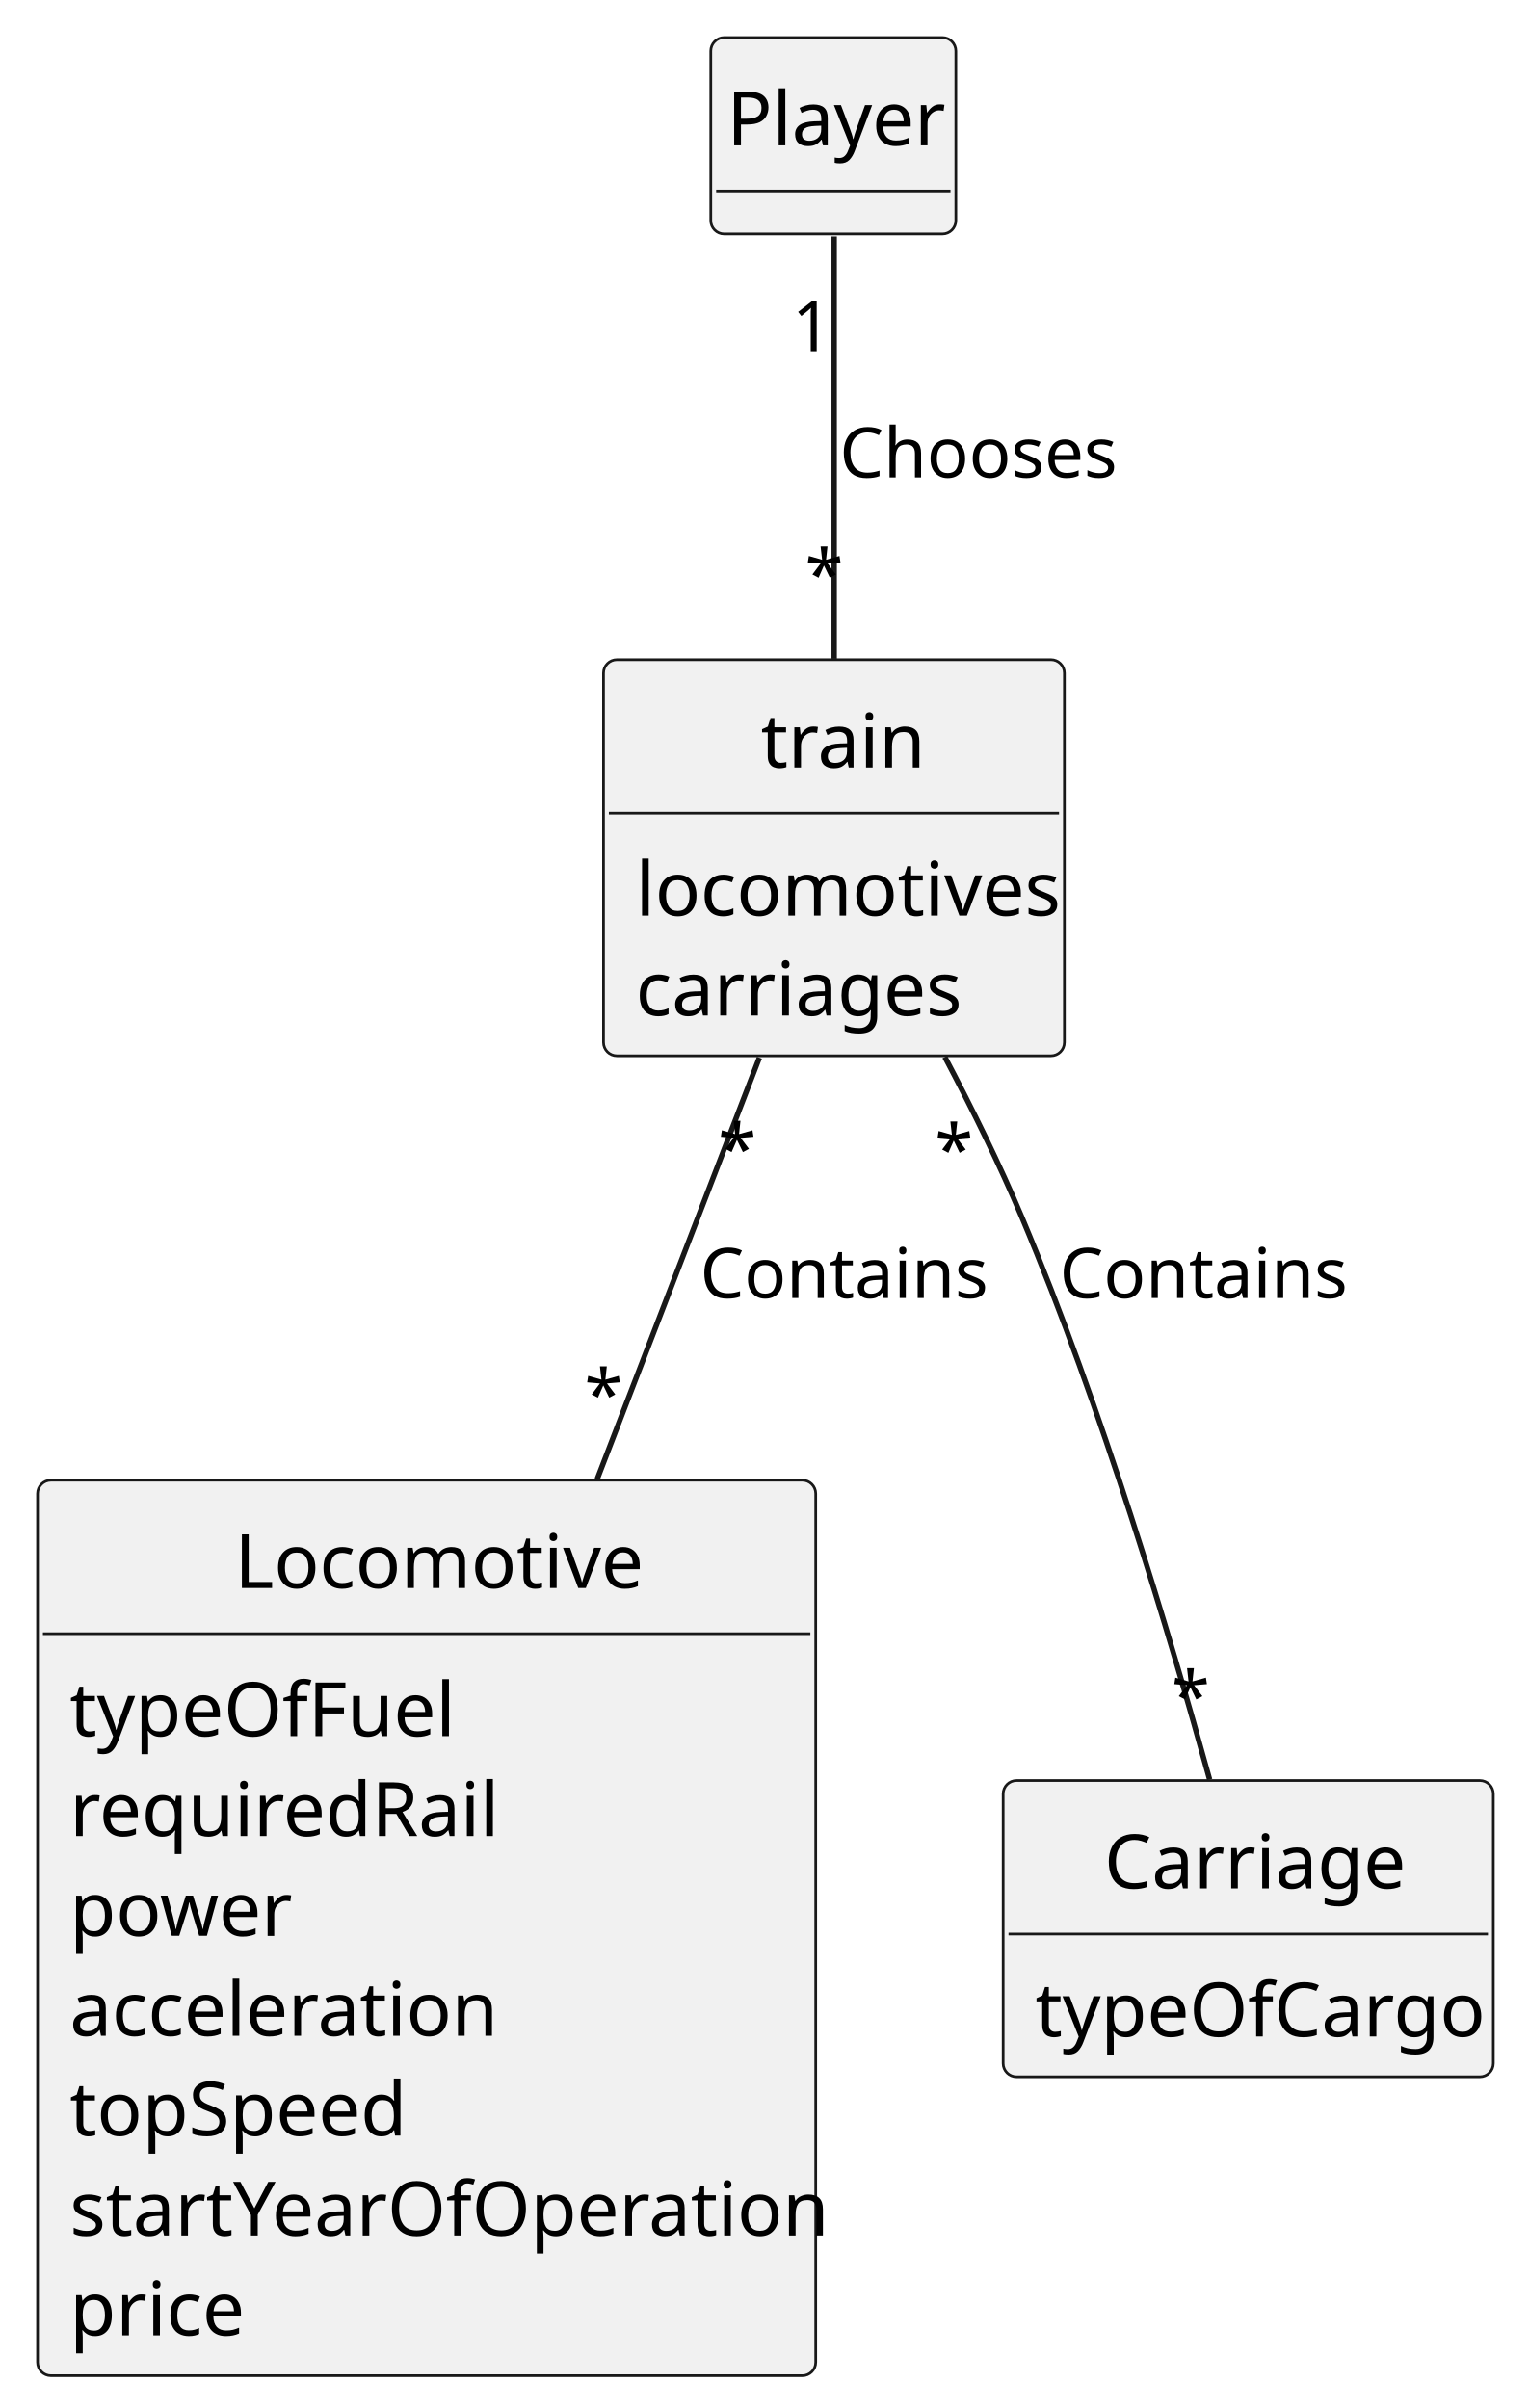
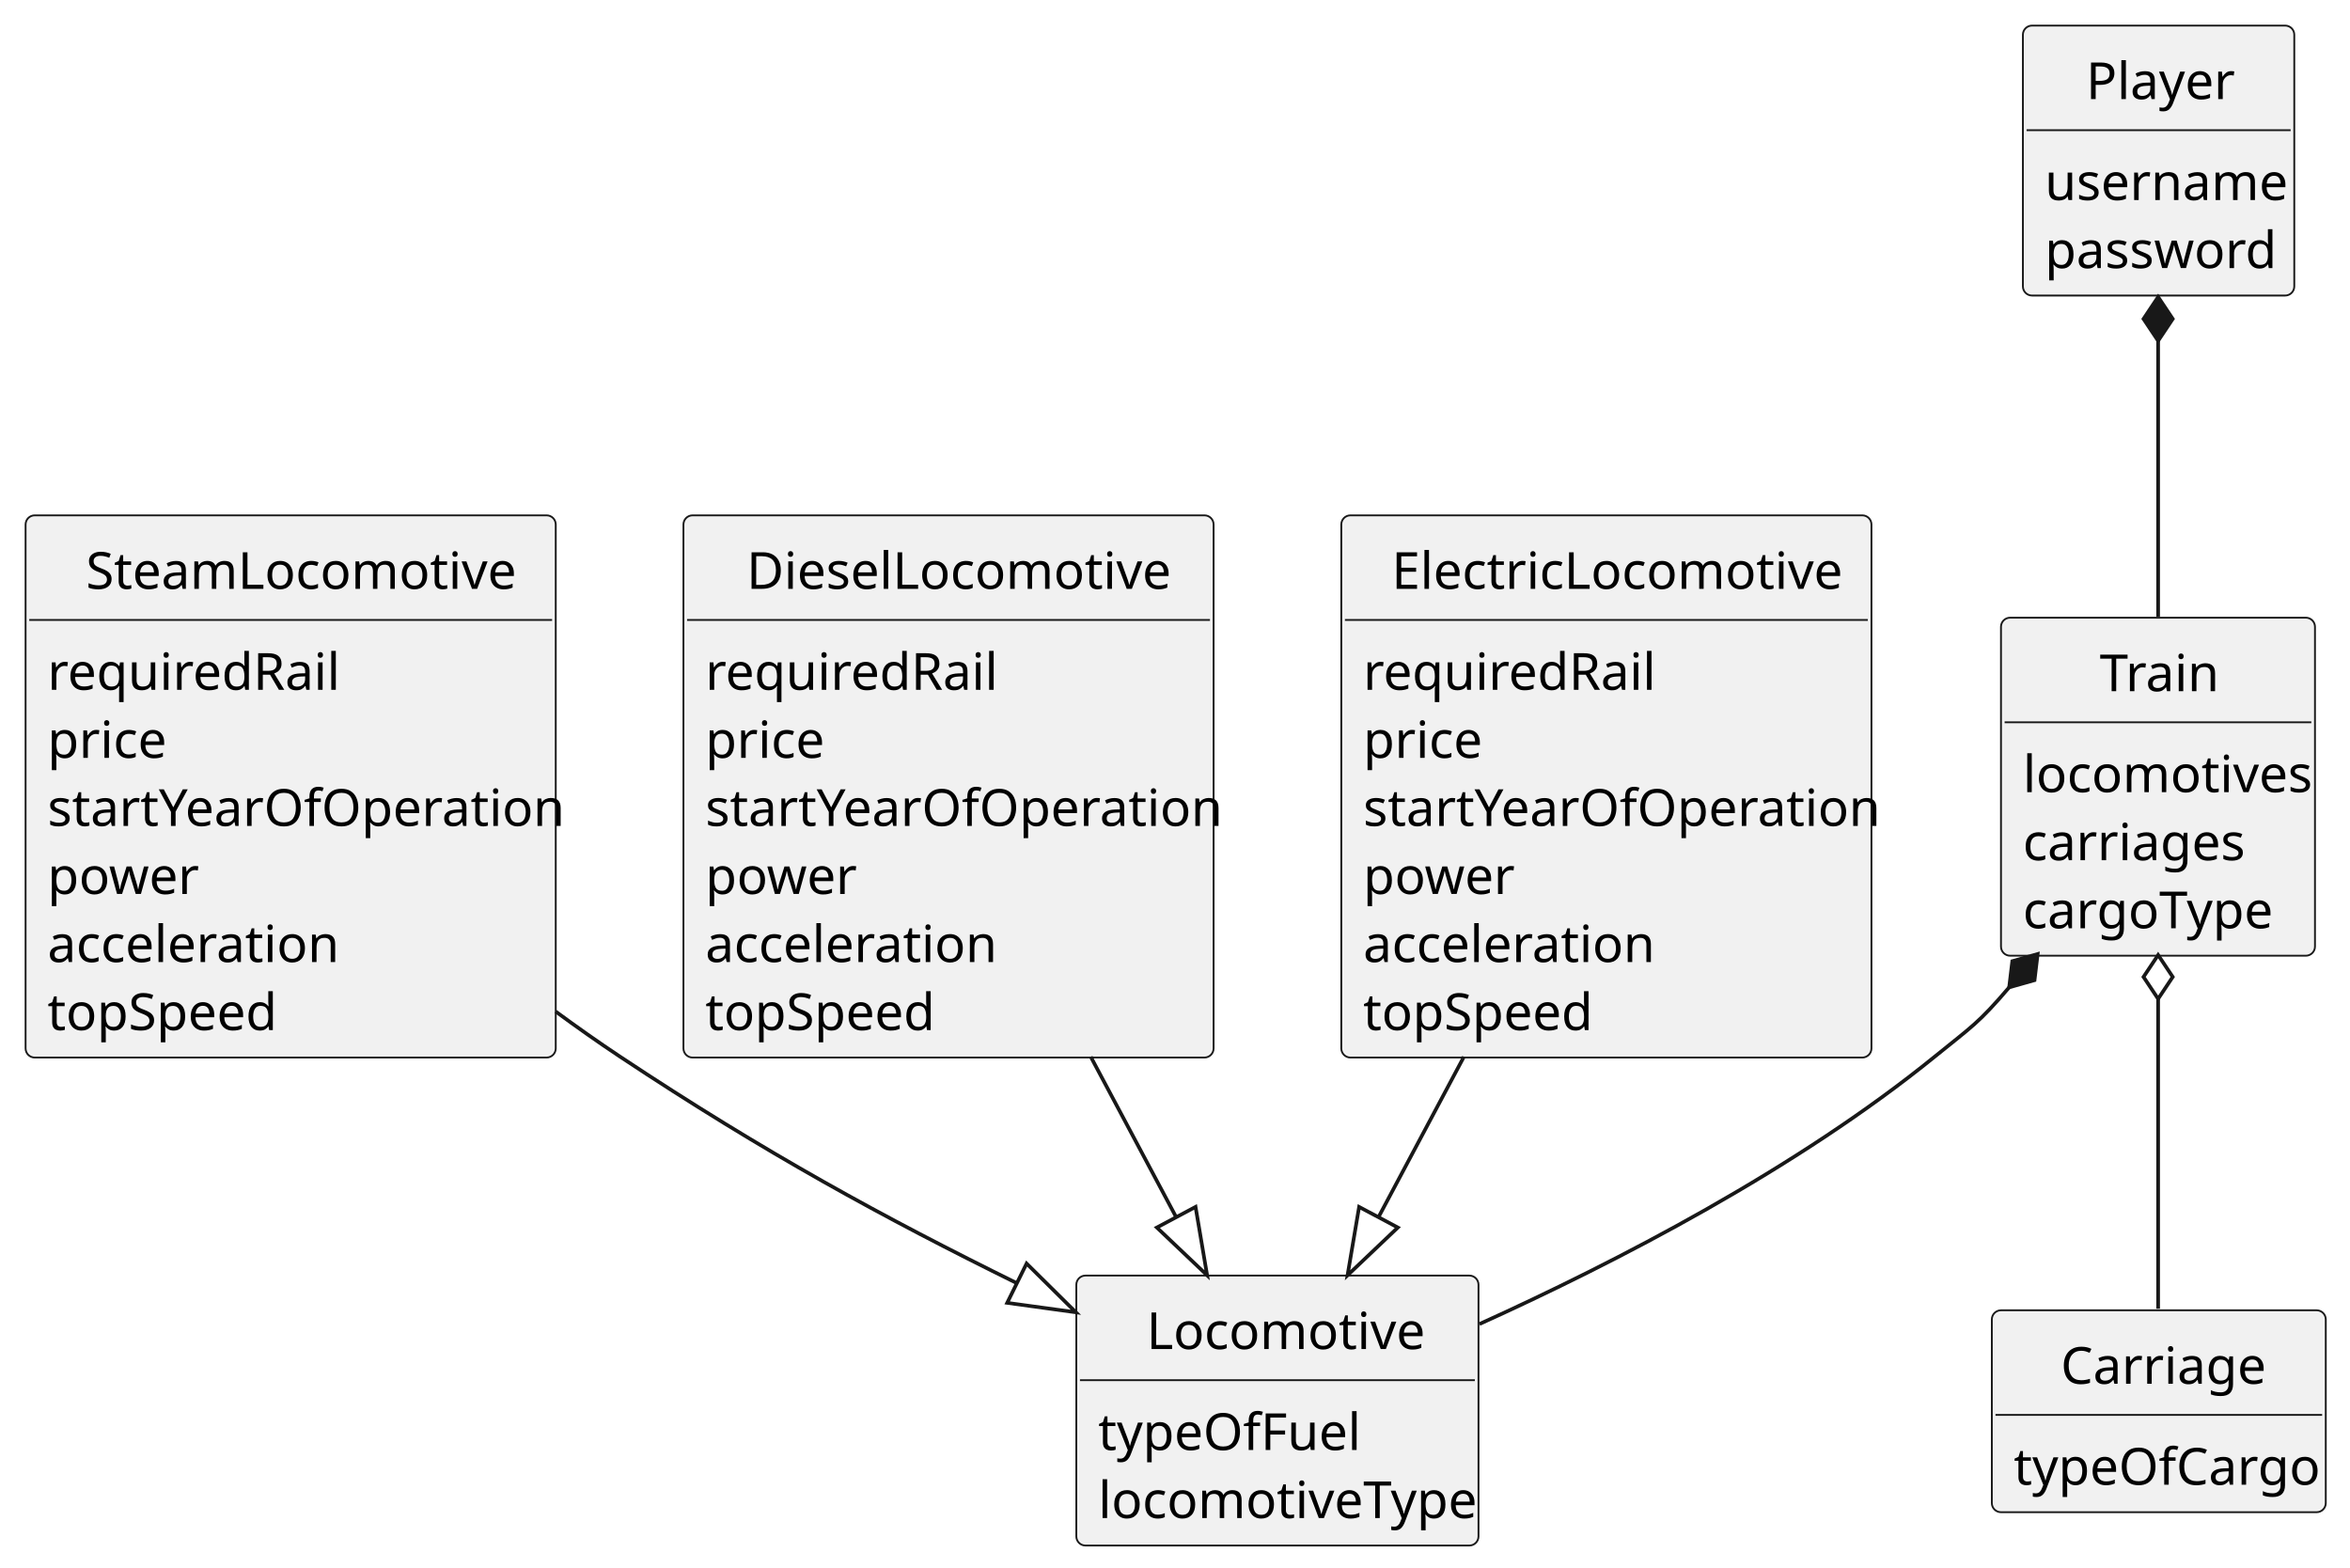
- <svg xmlns="http://www.w3.org/2000/svg" contentStyleType="text/css" height="449px" preserveAspectRatio="none" style="width:285px;height:449px;background:#FFFFFF;" version="1.1" viewBox="0 0 285 449" width="285px" zoomAndPan="magnify">
+ <svg xmlns="http://www.w3.org/2000/svg" contentStyleType="text/css" height="429px" preserveAspectRatio="none" style="width:643px;height:429px;background:#FFFFFF;" version="1.1" viewBox="0 0 643 429" width="643px" zoomAndPan="magnify">
  <defs />
  <g>
-     <g id="elem_train">
-       <rect codeLine="11" fill="#F1F1F1" height="73.863" id="train" rx="2.5" ry="2.5" style="stroke:#181818;stroke-width:0.5;" width="85.917" x="112.5" y="123" />
-       <text fill="#000000" font-family="sans-serif" font-size="14" lengthAdjust="spacing" textLength="27.234" x="141.841" y="143.107">train</text>
-       <line style="stroke:#181818;stroke-width:0.5;" x1="113.5" x2="197.417" y1="151.621" y2="151.621" />
-       <text fill="#000000" font-family="sans-serif" font-size="14" lengthAdjust="spacing" textLength="73.917" x="118.5" y="170.728">locomotives</text>
-       <text fill="#000000" font-family="sans-serif" font-size="14" lengthAdjust="spacing" textLength="57.579" x="118.5" y="189.35">carriages</text>
+     <g id="elem_Train">
+       <rect codeLine="11" fill="#F1F1F1" height="92.484" id="Train" rx="2.5" ry="2.5" style="stroke:#181818;stroke-width:0.5;" width="85.917" x="547.5" y="169" />
+       <text fill="#000000" font-family="sans-serif" font-size="14" lengthAdjust="spacing" textLength="31.896" x="574.51" y="189.107">Train</text>
+       <line style="stroke:#181818;stroke-width:0.5;" x1="548.5" x2="632.417" y1="197.621" y2="197.621" />
+       <text fill="#000000" font-family="sans-serif" font-size="14" lengthAdjust="spacing" textLength="73.917" x="553.5" y="216.728">locomotives</text>
+       <text fill="#000000" font-family="sans-serif" font-size="14" lengthAdjust="spacing" textLength="57.579" x="553.5" y="235.35">carriages</text>
+       <text fill="#000000" font-family="sans-serif" font-size="14" lengthAdjust="spacing" textLength="66.144" x="553.5" y="253.971">cargoType</text>
    </g>
    <g id="elem_Locomotive">
-       <rect codeLine="16" fill="#F1F1F1" height="166.969" id="Locomotive" rx="2.5" ry="2.5" style="stroke:#181818;stroke-width:0.5;" width="145.061" x="7" y="276" />
-       <text fill="#000000" font-family="sans-serif" font-size="14" lengthAdjust="spacing" textLength="71.593" x="43.734" y="296.107">Locomotive</text>
-       <line style="stroke:#181818;stroke-width:0.5;" x1="8" x2="151.061" y1="304.621" y2="304.621" />
-       <text fill="#000000" font-family="sans-serif" font-size="14" lengthAdjust="spacing" textLength="68.476" x="13" y="323.728">typeOfFuel</text>
-       <text fill="#000000" font-family="sans-serif" font-size="14" lengthAdjust="spacing" textLength="75.482" x="13" y="342.35">requiredRail</text>
-       <text fill="#000000" font-family="sans-serif" font-size="14" lengthAdjust="spacing" textLength="38.131" x="13" y="360.971">power</text>
-       <text fill="#000000" font-family="sans-serif" font-size="14" lengthAdjust="spacing" textLength="75.489" x="13" y="379.592">acceleration</text>
-       <text fill="#000000" font-family="sans-serif" font-size="14" lengthAdjust="spacing" textLength="59.944" x="13" y="398.213">topSpeed</text>
-       <text fill="#000000" font-family="sans-serif" font-size="14" lengthAdjust="spacing" textLength="133.061" x="13" y="416.834">startYearOfOperation</text>
-       <text fill="#000000" font-family="sans-serif" font-size="14" lengthAdjust="spacing" textLength="30.345" x="13" y="435.455">price</text>
+       <rect codeLine="17" fill="#F1F1F1" height="73.863" id="Locomotive" rx="2.5" ry="2.5" style="stroke:#181818;stroke-width:0.5;" width="110.041" x="294.5" y="349" />
+       <text fill="#000000" font-family="sans-serif" font-size="14" lengthAdjust="spacing" textLength="71.593" x="313.724" y="369.107">Locomotive</text>
+       <line style="stroke:#181818;stroke-width:0.5;" x1="295.5" x2="403.541" y1="377.621" y2="377.621" />
+       <text fill="#000000" font-family="sans-serif" font-size="14" lengthAdjust="spacing" textLength="68.476" x="300.5" y="396.728">typeOfFuel</text>
+       <text fill="#000000" font-family="sans-serif" font-size="14" lengthAdjust="spacing" textLength="98.041" x="300.5" y="415.35">locomotiveType</text>
+     </g>
+     <g id="elem_SteamLocomotive">
+       <rect codeLine="22" fill="#F1F1F1" height="148.348" id="SteamLocomotive" rx="2.5" ry="2.5" style="stroke:#181818;stroke-width:0.5;" width="145.061" x="7" y="141" />
+       <text fill="#000000" font-family="sans-serif" font-size="14" lengthAdjust="spacing" textLength="112.055" x="23.503" y="161.107">SteamLocomotive</text>
+       <line style="stroke:#181818;stroke-width:0.5;" x1="8" x2="151.061" y1="169.621" y2="169.621" />
+       <text fill="#000000" font-family="sans-serif" font-size="14" lengthAdjust="spacing" textLength="75.482" x="13" y="188.728">requiredRail</text>
+       <text fill="#000000" font-family="sans-serif" font-size="14" lengthAdjust="spacing" textLength="30.345" x="13" y="207.35">price</text>
+       <text fill="#000000" font-family="sans-serif" font-size="14" lengthAdjust="spacing" textLength="133.061" x="13" y="225.971">startYearOfOperation</text>
+       <text fill="#000000" font-family="sans-serif" font-size="14" lengthAdjust="spacing" textLength="38.131" x="13" y="244.592">power</text>
+       <text fill="#000000" font-family="sans-serif" font-size="14" lengthAdjust="spacing" textLength="75.489" x="13" y="263.213">acceleration</text>
+       <text fill="#000000" font-family="sans-serif" font-size="14" lengthAdjust="spacing" textLength="59.944" x="13" y="281.834">topSpeed</text>
+     </g>
+     <g id="elem_DieselLocomotive">
+       <rect codeLine="31" fill="#F1F1F1" height="148.348" id="DieselLocomotive" rx="2.5" ry="2.5" style="stroke:#181818;stroke-width:0.5;" width="145.061" x="187" y="141" />
+       <text fill="#000000" font-family="sans-serif" font-size="14" lengthAdjust="spacing" textLength="110.496" x="204.283" y="161.107">DieselLocomotive</text>
+       <line style="stroke:#181818;stroke-width:0.5;" x1="188" x2="331.062" y1="169.621" y2="169.621" />
+       <text fill="#000000" font-family="sans-serif" font-size="14" lengthAdjust="spacing" textLength="75.482" x="193" y="188.728">requiredRail</text>
+       <text fill="#000000" font-family="sans-serif" font-size="14" lengthAdjust="spacing" textLength="30.345" x="193" y="207.35">price</text>
+       <text fill="#000000" font-family="sans-serif" font-size="14" lengthAdjust="spacing" textLength="133.061" x="193" y="225.971">startYearOfOperation</text>
+       <text fill="#000000" font-family="sans-serif" font-size="14" lengthAdjust="spacing" textLength="38.131" x="193" y="244.592">power</text>
+       <text fill="#000000" font-family="sans-serif" font-size="14" lengthAdjust="spacing" textLength="75.489" x="193" y="263.213">acceleration</text>
+       <text fill="#000000" font-family="sans-serif" font-size="14" lengthAdjust="spacing" textLength="59.944" x="193" y="281.834">topSpeed</text>
+     </g>
+     <g id="elem_ElectricLocomotive">
+       <rect codeLine="40" fill="#F1F1F1" height="148.348" id="ElectricLocomotive" rx="2.5" ry="2.5" style="stroke:#181818;stroke-width:0.5;" width="145.061" x="367" y="141" />
+       <text fill="#000000" font-family="sans-serif" font-size="14" lengthAdjust="spacing" textLength="117.489" x="380.786" y="161.107">ElectricLocomotive</text>
+       <line style="stroke:#181818;stroke-width:0.5;" x1="368" x2="511.062" y1="169.621" y2="169.621" />
+       <text fill="#000000" font-family="sans-serif" font-size="14" lengthAdjust="spacing" textLength="75.482" x="373" y="188.728">requiredRail</text>
+       <text fill="#000000" font-family="sans-serif" font-size="14" lengthAdjust="spacing" textLength="30.345" x="373" y="207.35">price</text>
+       <text fill="#000000" font-family="sans-serif" font-size="14" lengthAdjust="spacing" textLength="133.061" x="373" y="225.971">startYearOfOperation</text>
+       <text fill="#000000" font-family="sans-serif" font-size="14" lengthAdjust="spacing" textLength="38.131" x="373" y="244.592">power</text>
+       <text fill="#000000" font-family="sans-serif" font-size="14" lengthAdjust="spacing" textLength="75.489" x="373" y="263.213">acceleration</text>
+       <text fill="#000000" font-family="sans-serif" font-size="14" lengthAdjust="spacing" textLength="59.944" x="373" y="281.834">topSpeed</text>
    </g>
    <g id="elem_Carriage">
-       <rect codeLine="26" fill="#F1F1F1" height="55.242" id="Carriage" rx="2.5" ry="2.5" style="stroke:#181818;stroke-width:0.5;" width="91.372" x="187" y="332" />
-       <text fill="#000000" font-family="sans-serif" font-size="14" lengthAdjust="spacing" textLength="53.69" x="205.841" y="352.107">Carriage</text>
-       <line style="stroke:#181818;stroke-width:0.5;" x1="188" x2="277.372" y1="360.621" y2="360.621" />
-       <text fill="#000000" font-family="sans-serif" font-size="14" lengthAdjust="spacing" textLength="79.372" x="193" y="379.728">typeOfCargo</text>
+       <rect codeLine="49" fill="#F1F1F1" height="55.242" id="Carriage" rx="2.5" ry="2.5" style="stroke:#181818;stroke-width:0.5;" width="91.372" x="545" y="358.5" />
+       <text fill="#000000" font-family="sans-serif" font-size="14" lengthAdjust="spacing" textLength="53.69" x="563.841" y="378.607">Carriage</text>
+       <line style="stroke:#181818;stroke-width:0.5;" x1="546" x2="635.372" y1="387.121" y2="387.121" />
+       <text fill="#000000" font-family="sans-serif" font-size="14" lengthAdjust="spacing" textLength="79.372" x="551" y="406.228">typeOfCargo</text>
    </g>
    <g id="elem_Player">
-       <rect codeLine="30" fill="#F1F1F1" height="36.621" id="Player" rx="2.5" ry="2.5" style="stroke:#181818;stroke-width:0.5;" width="45.683" x="132.5" y="7" />
-       <text fill="#000000" font-family="sans-serif" font-size="14" lengthAdjust="spacing" textLength="39.683" x="135.5" y="27.107">Player</text>
-       <line style="stroke:#181818;stroke-width:0.5;" x1="133.5" x2="177.183" y1="35.621" y2="35.621" />
+       <rect codeLine="53" fill="#F1F1F1" height="73.863" id="Player" rx="2.5" ry="2.5" style="stroke:#181818;stroke-width:0.5;" width="74.255" x="553.5" y="7" />
+       <text fill="#000000" font-family="sans-serif" font-size="14" lengthAdjust="spacing" textLength="39.683" x="570.786" y="27.107">Player</text>
+       <line style="stroke:#181818;stroke-width:0.5;" x1="554.5" x2="626.755" y1="35.621" y2="35.621" />
+       <text fill="#000000" font-family="sans-serif" font-size="14" lengthAdjust="spacing" textLength="62.255" x="559.5" y="54.728">username</text>
+       <text fill="#000000" font-family="sans-serif" font-size="14" lengthAdjust="spacing" textLength="59.917" x="559.5" y="73.35">password</text>
    </g>
-     <g id="link_Player_train">
-       <path codeLine="34" d="M155.5,44.09 C155.5,64.09 155.5,97.25 155.5,122.83 " fill="none" id="Player-train" style="stroke:#181818;stroke-width:1.0;" />
-       <text fill="#000000" font-family="sans-serif" font-size="13" lengthAdjust="spacing" textLength="51.308" x="156.5" y="89.028">Chooses</text>
-       <text fill="#000000" font-family="sans-serif" font-size="13" lengthAdjust="spacing" textLength="7.23" x="147.633" y="65.489">1</text>
-       <text fill="#000000" font-family="sans-serif" font-size="13" lengthAdjust="spacing" textLength="5.059" x="150.067" y="111.761">*</text>
+     <g id="link_Player_Train">
+       <path codeLine="59" d="M590.5,93.25 C590.5,118.86 590.5,141.35 590.5,168.76 " fill="none" id="Player-backto-Train" style="stroke:#181818;stroke-width:1.0;" />
+       <polygon fill="#181818" points="590.5,81.25,586.5,87.25,590.5,93.25,594.5,87.25,590.5,81.25" style="stroke:#181818;stroke-width:1.0;" />
    </g>
-     <g id="link_train_Locomotive">
-       <path codeLine="36" d="M141.56,197.22 C133.08,219.27 121.87,248.39 111.32,275.81 " fill="none" id="train-Locomotive" style="stroke:#181818;stroke-width:1.0;" />
-       <text fill="#000000" font-family="sans-serif" font-size="13" lengthAdjust="spacing" textLength="51.308" x="130.5" y="242.028">Contains</text>
-       <text fill="#000000" font-family="sans-serif" font-size="13" lengthAdjust="spacing" textLength="5.059" x="133.849" y="218.856">*</text>
-       <text fill="#000000" font-family="sans-serif" font-size="13" lengthAdjust="spacing" textLength="5.059" x="108.931" y="264.642">*</text>
+     <g id="link_Train_Locomotive">
+       <path codeLine="60" d="M549.743,270.142 C541.273,280.052 539.5,280.88 529.5,289 C491.57,319.82 442.23,345.31 404.8,362.26 " fill="none" id="Train-backto-Locomotive" style="stroke:#181818;stroke-width:1.0;" />
+       <polygon fill="#181818" points="557.54,261.02,550.601,262.982,549.743,270.142,556.682,268.18,557.54,261.02" style="stroke:#181818;stroke-width:1.0;" />
    </g>
-     <g id="link_train_Carriage">
-       <path codeLine="38" d="M176.13,197.09 C181.18,206.65 186.32,217.08 190.5,227 C205.38,262.34 218.06,304.87 225.49,331.8 " fill="none" id="train-Carriage" style="stroke:#181818;stroke-width:1.0;" />
-       <text fill="#000000" font-family="sans-serif" font-size="13" lengthAdjust="spacing" textLength="51.308" x="197.5" y="242.028">Contains</text>
-       <text fill="#000000" font-family="sans-serif" font-size="13" lengthAdjust="spacing" textLength="5.059" x="174.258" y="218.991">*</text>
-       <text fill="#000000" font-family="sans-serif" font-size="13" lengthAdjust="spacing" textLength="5.059" x="218.375" y="320.915">*</text>
+     <g id="link_Train_Carriage">
+       <path codeLine="61" d="M590.5,273.29 C590.5,304.19 590.5,332.07 590.5,358.08 " fill="none" id="Train-backto-Carriage" style="stroke:#181818;stroke-width:1.0;" />
+       <polygon fill="none" points="590.5,261.29,586.5,267.29,590.5,273.29,594.5,267.29,590.5,261.29" style="stroke:#181818;stroke-width:1.0;" />
+     </g>
+     <g id="link_SteamLocomotive_Locomotive">
+       <path codeLine="62" d="M152.05,276.76 C157.86,281.03 163.72,285.16 169.5,289 C209.64,315.63 241.789,333.094 278.239,351.084 " fill="none" id="SteamLocomotive-to-Locomotive" style="stroke:#181818;stroke-width:1.0;" />
+       <polygon fill="none" points="294.38,359.05,280.894,345.703,275.583,356.464,294.38,359.05" style="stroke:#181818;stroke-width:1.0;" />
+     </g>
+     <g id="link_DieselLocomotive_Locomotive">
+       <path codeLine="63" d="M298.45,289.14 C309.47,309.84 312.528,315.573 321.828,333.033 " fill="none" id="DieselLocomotive-to-Locomotive" style="stroke:#181818;stroke-width:1.0;" />
+       <polygon fill="none" points="330.29,348.92,327.123,330.212,316.532,335.854,330.29,348.92" style="stroke:#181818;stroke-width:1.0;" />
+     </g>
+     <g id="link_ElectricLocomotive_Locomotive">
+       <path codeLine="64" d="M400.55,289.14 C389.53,309.84 386.472,315.573 377.172,333.033 " fill="none" id="ElectricLocomotive-to-Locomotive" style="stroke:#181818;stroke-width:1.0;" />
+       <polygon fill="none" points="368.71,348.92,382.468,335.854,371.877,330.212,368.71,348.92" style="stroke:#181818;stroke-width:1.0;" />
    </g>
  </g>
</svg>
